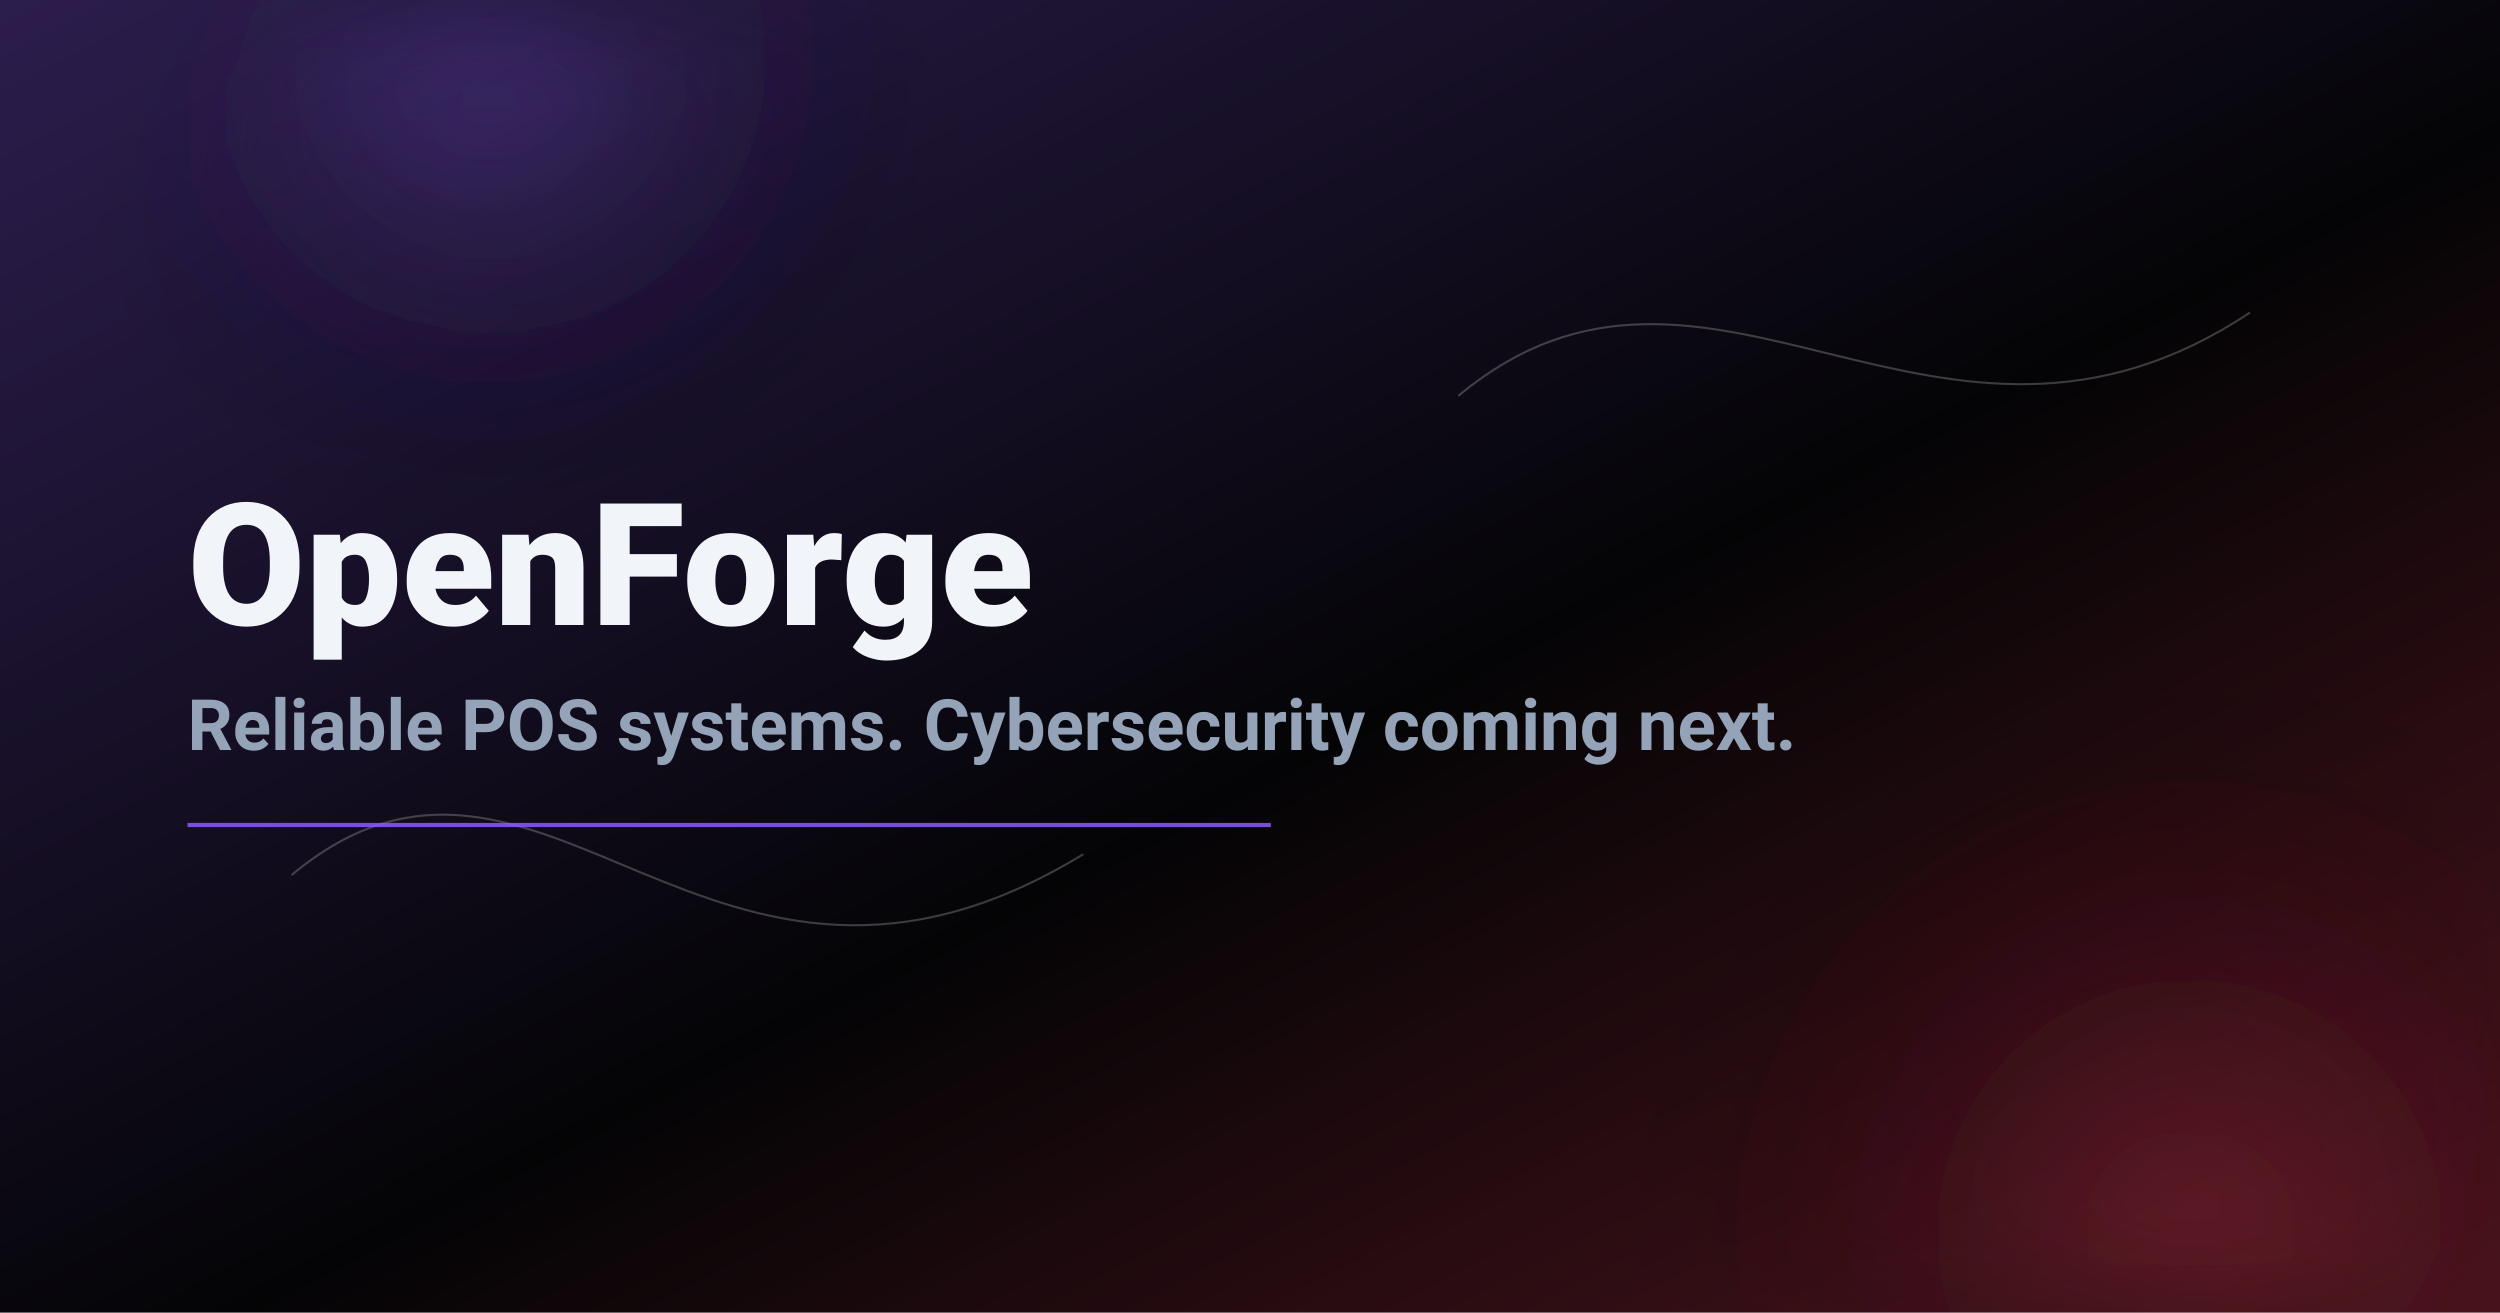
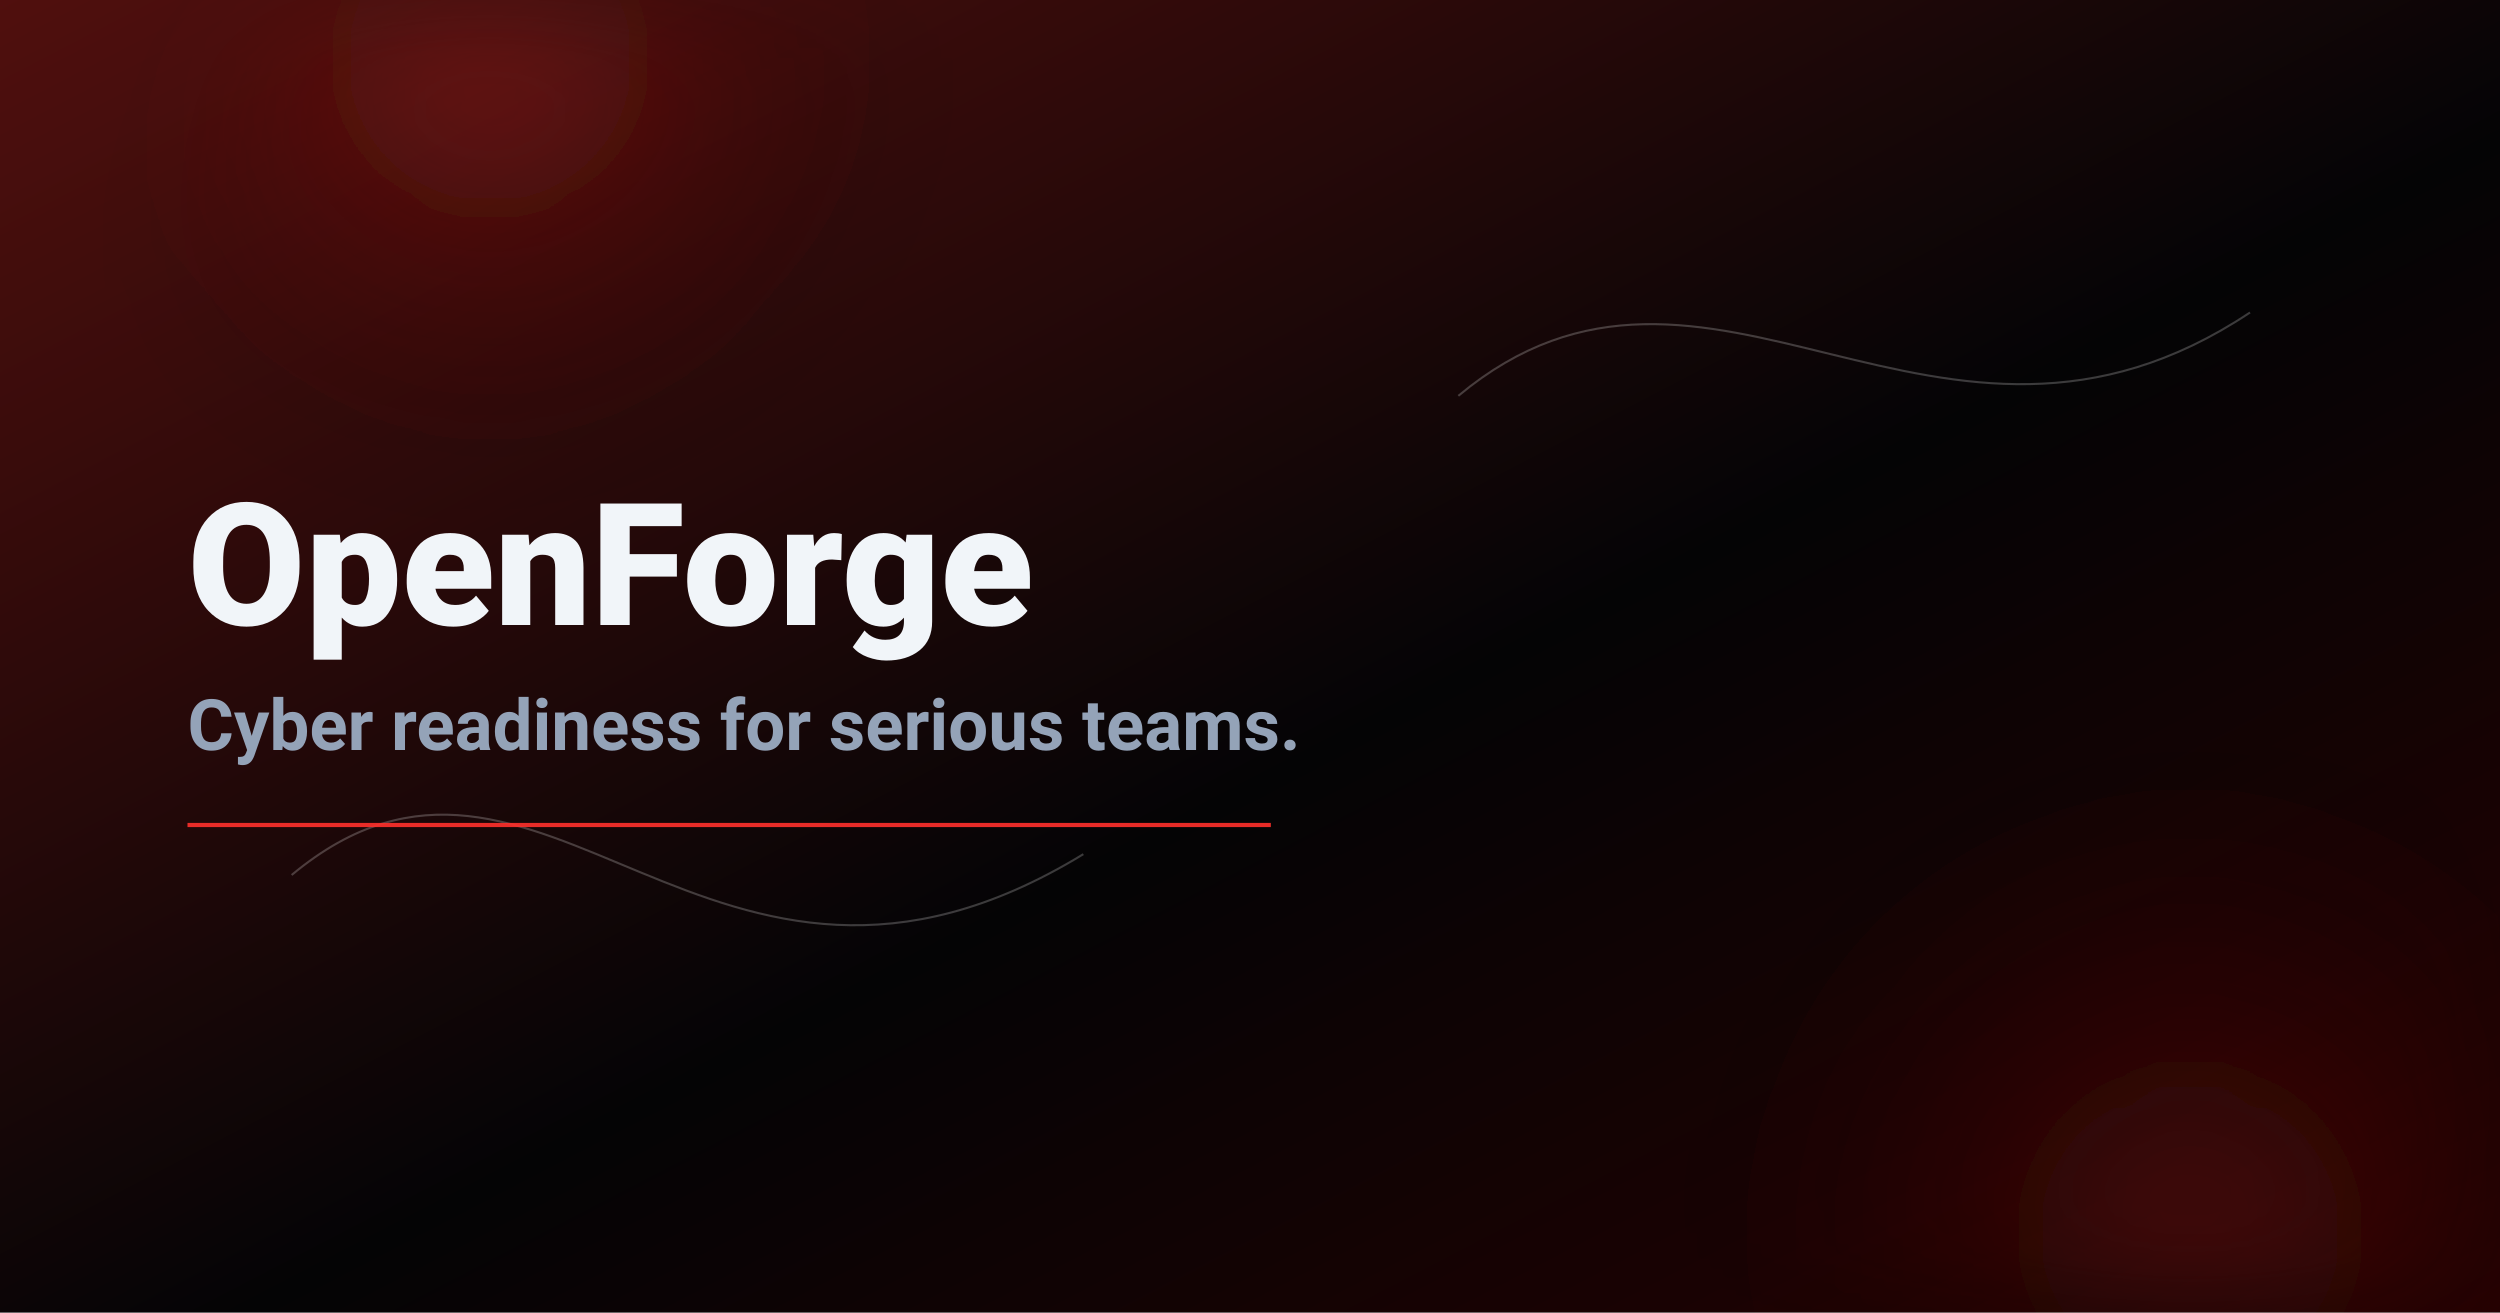
<svg xmlns="http://www.w3.org/2000/svg" width="1200" height="630" viewBox="0 0 1200 630">
  <defs>
    <linearGradient id="g" x1="0" y1="0" x2="1" y2="1">
-       <stop offset="0" stop-color="#8b5cf6" stop-opacity="0.9" />
+       <stop offset="0" stop-color="#ff302b" stop-opacity="0.9" />
      <stop offset="0.55" stop-color="#0b0b0f" stop-opacity="1" />
-       <stop offset="1" stop-color="#f43f5e" stop-opacity="0.85" />
+       <stop offset="1" stop-color="#7a0505" stop-opacity="0.85" />
    </linearGradient>
    <radialGradient id="r" cx="30%" cy="25%" r="70%">
-       <stop offset="0" stop-color="#8b5cf6" stop-opacity="0.28" />
+       <stop offset="0" stop-color="#ff302b" stop-opacity="0.24" />
      <stop offset="0.6" stop-color="#000" stop-opacity="0" />
    </radialGradient>
    <radialGradient id="r2" cx="75%" cy="70%" r="70%">
-       <stop offset="0" stop-color="#f43f5e" stop-opacity="0.22" />
+       <stop offset="0" stop-color="#ff302b" stop-opacity="0.18" />
      <stop offset="0.65" stop-color="#000" stop-opacity="0" />
    </radialGradient>
    <filter id="blur" x="-20%" y="-20%" width="140%" height="140%">
      <feGaussianBlur stdDeviation="28" />
    </filter>
  </defs>
  <rect width="1200" height="630" fill="#000" />
  <rect x="0" y="0" width="1200" height="630" fill="url(#g)" opacity="0.35" />
  <circle cx="340" cy="160" r="260" fill="url(#r)" filter="url(#blur)" />
  <circle cx="900" cy="470" r="300" fill="url(#r2)" filter="url(#blur)" />
  <g fill="none" opacity="0.22" stroke="#fff">
    <path d="M140 420 C 260 320, 340 520, 520 410" />
    <path d="M700 190 C 820 90, 930 250, 1080 150" />
  </g>
  <g>
    <text x="90" y="300" font-family="-apple-system,BlinkMacSystemFont,Segoe UI,Roboto,Helvetica Neue,Arial,sans-serif" font-size="82" font-weight="800" fill="#f1f5f9">
      OpenForge
    </text>
    <text x="90" y="360" font-family="-apple-system,BlinkMacSystemFont,Segoe UI,Roboto,Helvetica Neue,Arial,sans-serif" font-size="34" font-weight="600" fill="#94a3b8">
-       Reliable POS systems. Cybersecurity coming next.
+       Cyber readiness for serious teams.
    </text>
-     <rect x="90" y="395" width="520" height="2" fill="#8b5cf6" opacity="0.85" />
+     <rect x="90" y="395" width="520" height="2" fill="#ff302b" opacity="0.9" />
  </g>
</svg>
